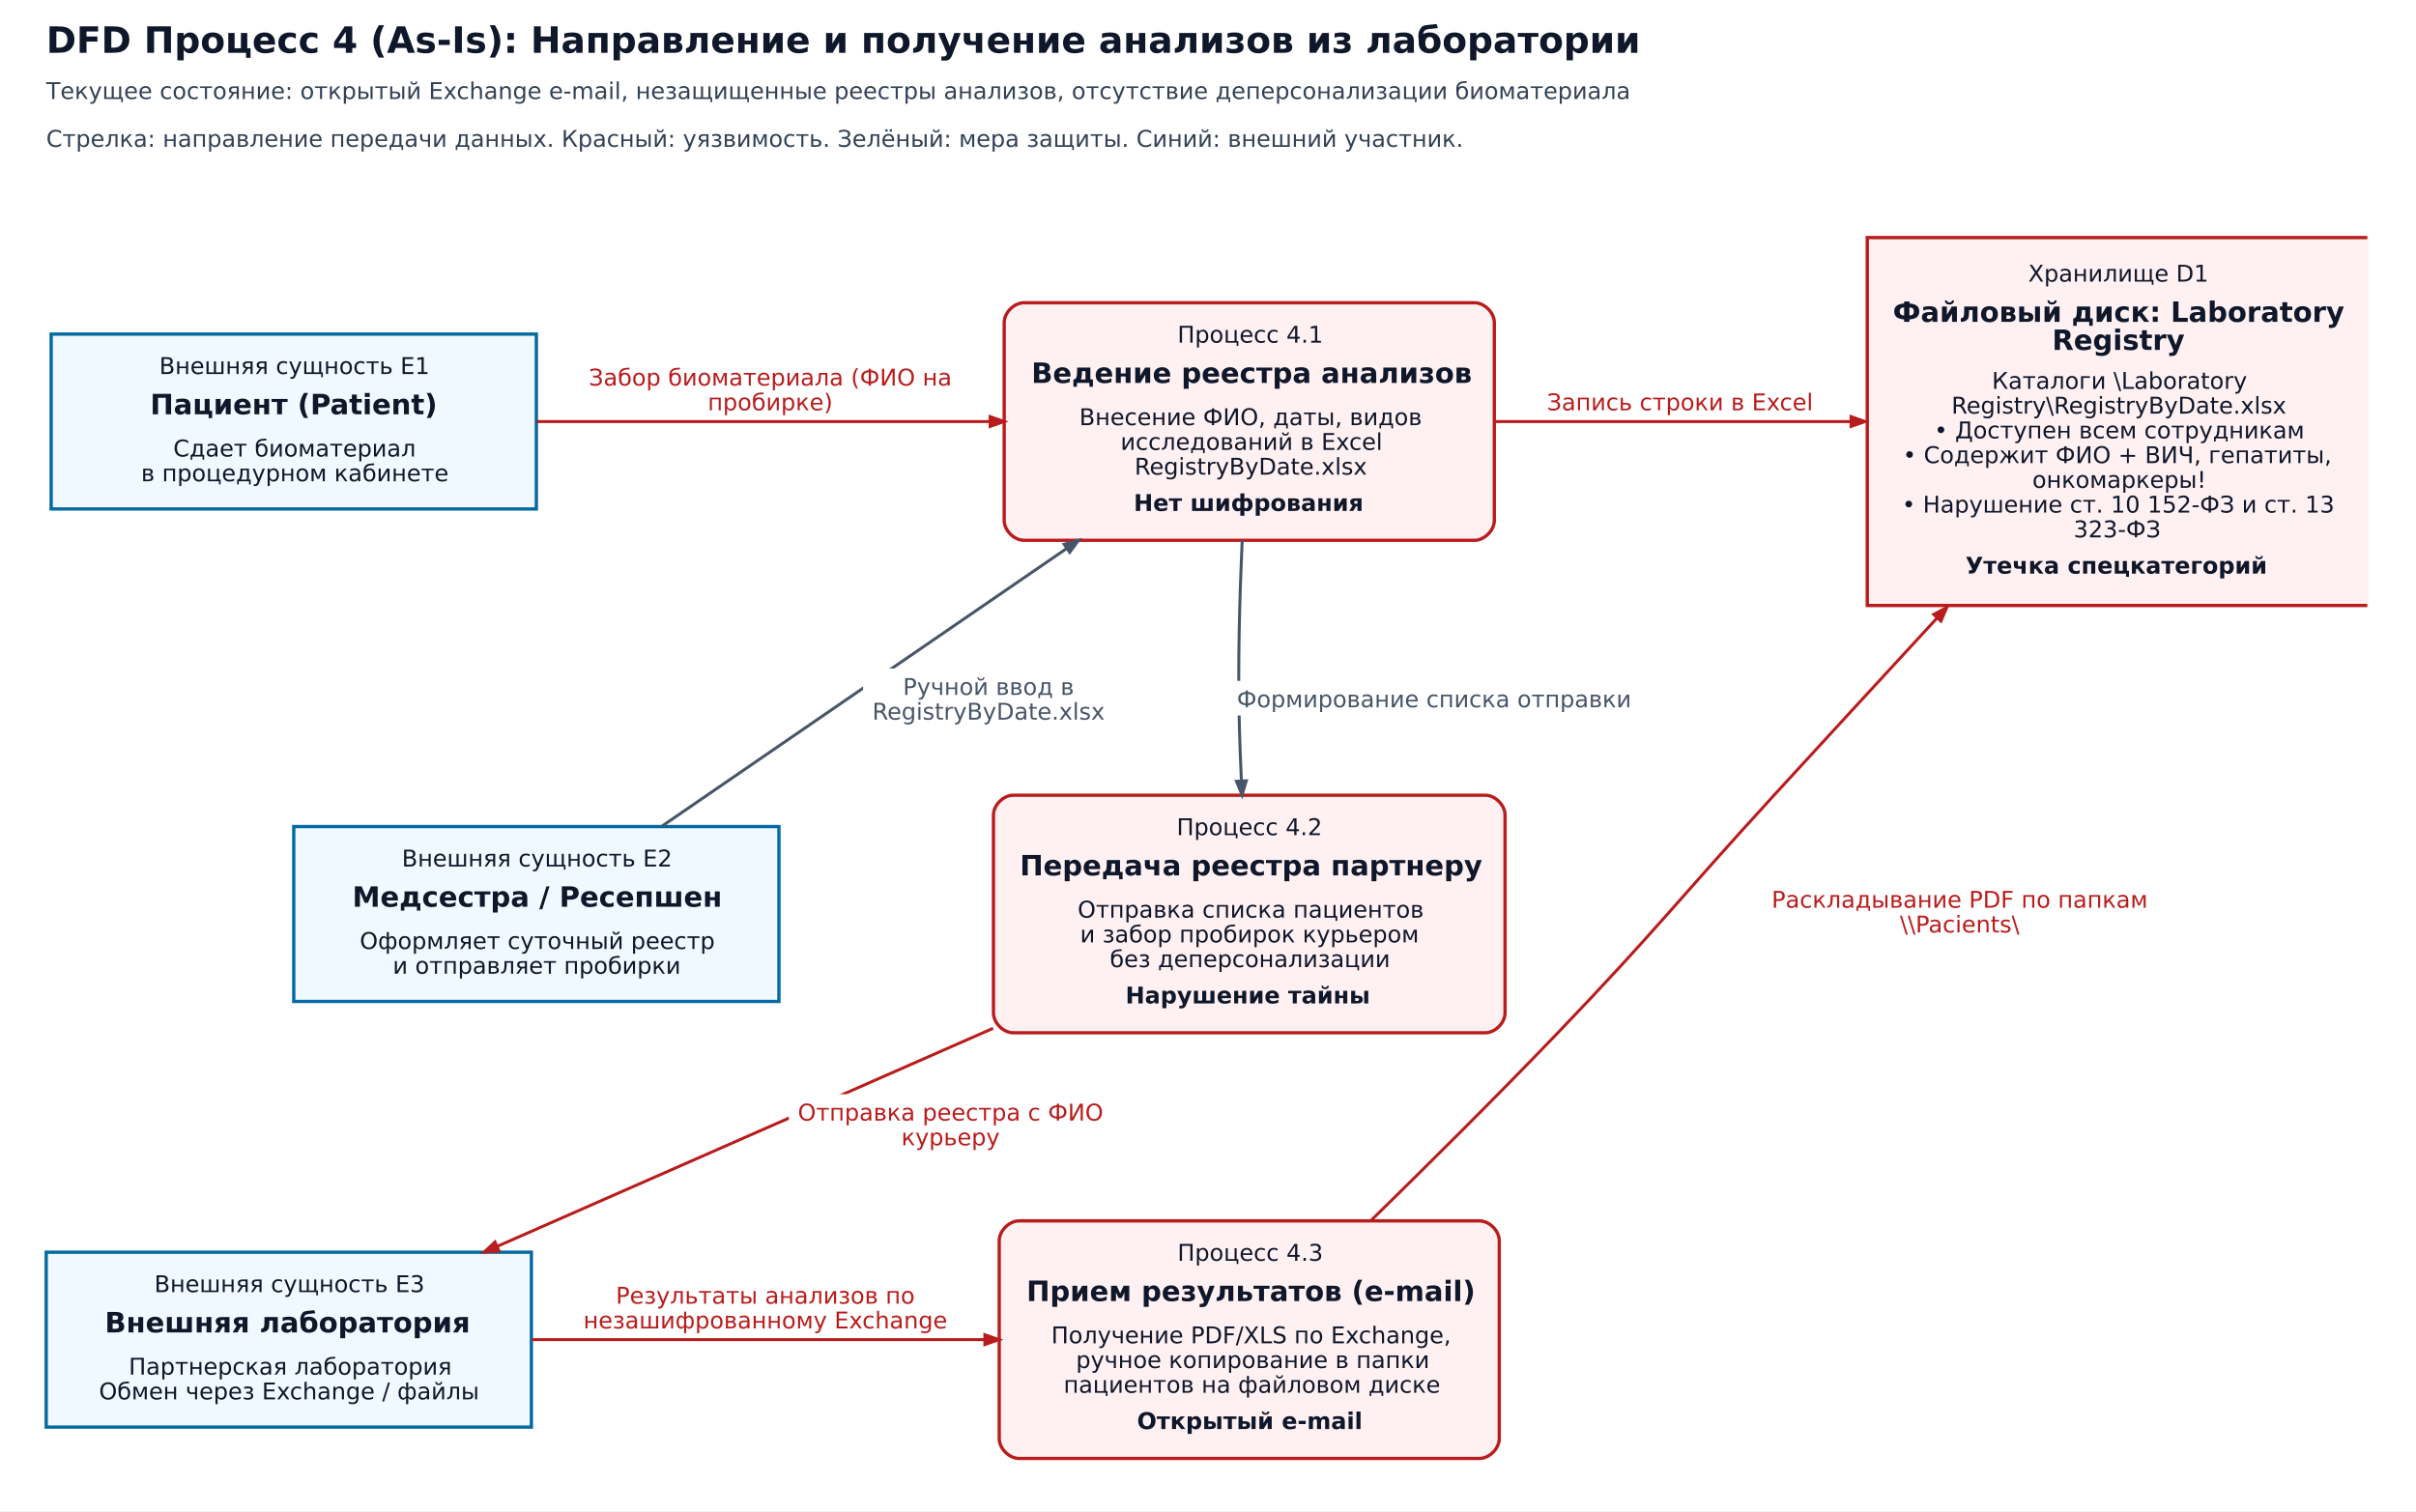
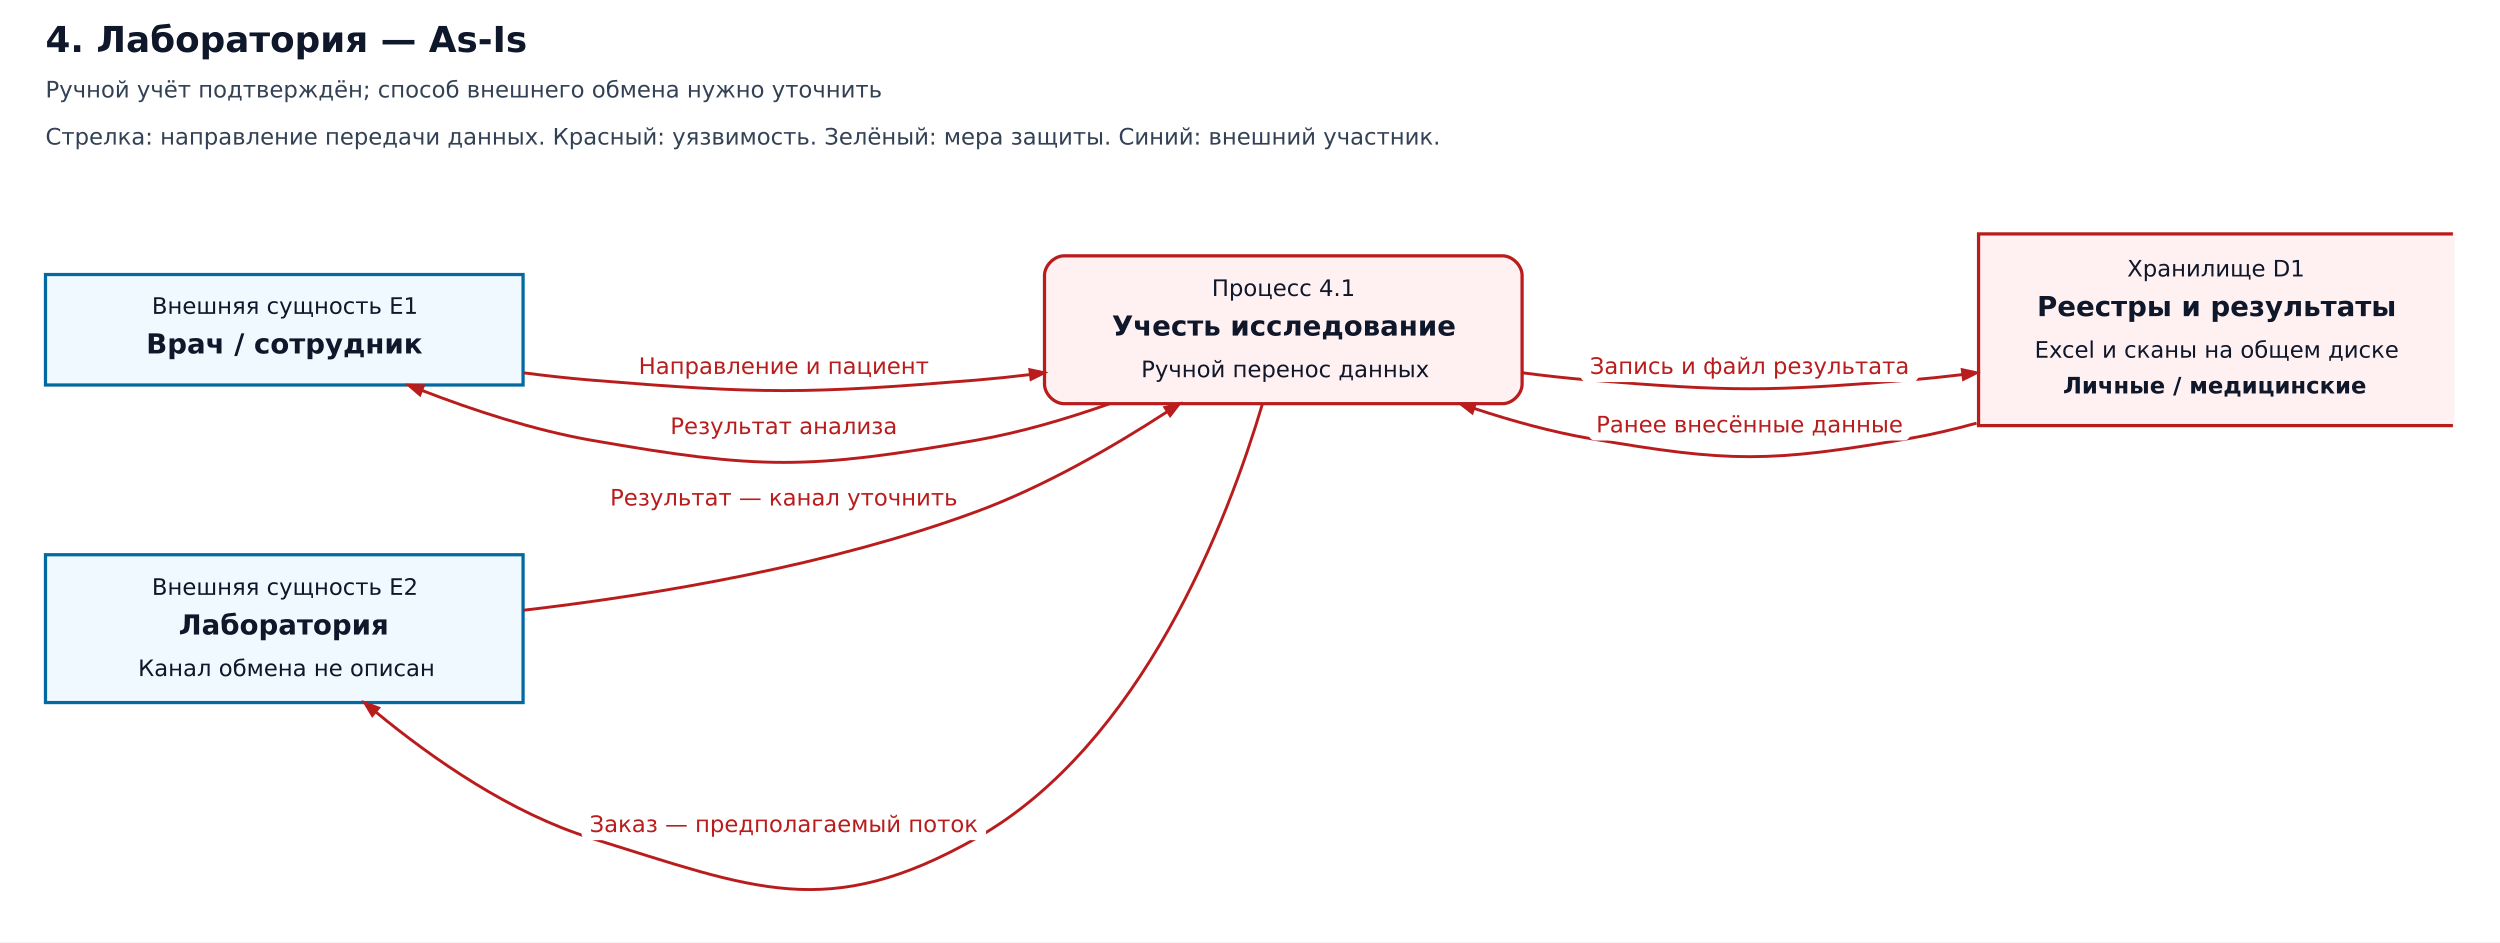
- <svg xmlns="http://www.w3.org/2000/svg" width="1464" height="916" viewBox="0 0 1464 916" role="img" aria-labelledby="title description">
-   <rect width="1464" height="916" fill="white" />
-   <text x="28" y="32" font-family="DejaVu Sans" font-size="22" fill="#0f172a" font-weight="700">DFD Процесс 4 (As-Is): Направление и получение анализов из лаборатории</text>
-   <text x="28" y="60" font-family="DejaVu Sans" font-size="14" fill="#334155" font-weight="400">Текущее состояние: открытый Exchange e-mail, незащищенные реестры анализов, отсутствие деперсонализации биоматериала</text>
+ <svg xmlns="http://www.w3.org/2000/svg" width="1539" height="580" viewBox="0 0 1539 580" role="img" aria-labelledby="title description">
+   <rect width="1539" height="580" fill="white" />
+   <text x="28" y="32" font-family="DejaVu Sans" font-size="22" fill="#0f172a" font-weight="700">4. Лаборатория — As-Is</text>
+   <text x="28" y="60" font-family="DejaVu Sans" font-size="14" fill="#334155" font-weight="400">Ручной учёт подтверждён; способ внешнего обмена нужно уточнить</text>
  <text x="28" y="89" font-family="DejaVu Sans" font-size="14" fill="#334155" font-weight="400">Стрелка: направление передачи данных. Красный: уязвимость. Зелёный: мера защиты. Синий: внешний участник.</text>
-   <g id="graph0" class="graph" transform="translate(28,884.0)">
-     <polygon fill="white" stroke="transparent" points="-8.64,8.64 -8.64,-749.64 1416.14,-749.64 1416.14,8.64 -8.64,8.64" />
+   <g id="graph0" class="graph" transform="translate(28,547.8)">
+     <polygon fill="white" stroke="transparent" points="-8.64,8.64 -8.64,-413.44 1491.64,-413.44 1491.64,8.64 -8.64,8.64" />
    <g id="node1" class="node">
-       <polygon fill="#f0f9ff" stroke="#0369a1" stroke-width="2" points="297,-681.5 3,-681.5 3,-575.5 297,-575.5 297,-681.5" />
-       <text text-anchor="start" x="68.5" y="-657.3" font-family="DejaVu Sans" font-size="14.00" fill="#0f172a">Внешняя сущность E1</text>
-       <text text-anchor="start" x="63" y="-632.9" font-family="DejaVu Sans" font-weight="bold" font-size="17.00" fill="#0f172a">Пациент (Patient)</text>
-       <text text-anchor="start" x="77" y="-607.3" font-family="DejaVu Sans" font-size="14.00" fill="#0f172a">Сдает биоматериал</text>
-       <text text-anchor="start" x="57.5" y="-592.3" font-family="DejaVu Sans" font-size="14.00" fill="#0f172a">в процедурном кабинете</text>
+       <polygon fill="#f0f9ff" stroke="#0369a1" stroke-width="2" points="294,-378.8 0,-378.8 0,-310.8 294,-310.8 294,-378.8" />
+       <text text-anchor="start" x="65.5" y="-354.6" font-family="DejaVu Sans" font-size="14.00" fill="#0f172a">Внешняя сущность E1</text>
+       <text text-anchor="start" x="62" y="-330.2" font-family="DejaVu Sans" font-weight="bold" font-size="17.00" fill="#0f172a">Врач / сотрудник</text>
+     </g>
+     <g id="node3" class="node">
+       <path fill="#fff1f2" stroke="#b91c1c" stroke-width="2" d="M897,-390.3C897,-390.3 627,-390.3 627,-390.3 621,-390.3 615,-384.3 615,-378.3 615,-378.3 615,-311.3 615,-311.3 615,-305.3 621,-299.3 627,-299.3 627,-299.3 897,-299.3 897,-299.3 903,-299.3 909,-305.3 909,-311.3 909,-311.3 909,-378.3 909,-378.3 909,-384.3 903,-390.3 897,-390.3" />
+       <text text-anchor="start" x="718" y="-365.6" font-family="DejaVu Sans" font-size="14.00" fill="#0f172a">Процесс 4.1</text>
+       <text text-anchor="start" x="656.5" y="-341.2" font-family="DejaVu Sans" font-weight="bold" font-size="17.00" fill="#0f172a">Учесть исследование</text>
+       <text text-anchor="start" x="674.5" y="-315.6" font-family="DejaVu Sans" font-size="14.00" fill="#0f172a">Ручной перенос данных</text>
+     </g>
+     <g id="flow_0" class="edge">
+       <path fill="none" stroke="#b91c1c" stroke-width="1.8" d="M294.22,-318.31C308.3,-316.47 322.4,-314.91 336,-313.8 440.98,-305.2 468.02,-305.2 573,-313.8 583.84,-314.69 594.99,-315.86 606.2,-317.22" />
+       <polygon fill="#b91c1c" stroke="#b91c1c" stroke-width="1.8" points="605.98,-320.19 614.78,-318.31 606.72,-314.29 605.98,-320.19" />
+       <rect x="360.0" y="-333.6" width="189.0" height="21.0" rx="4" fill="white" />
+       <text text-anchor="middle" x="454.5" y="-317.6" font-family="DejaVu Sans" font-size="14.00" fill="#b91c1c">Направление и пациент</text>
+     </g>
+     <g id="node2" class="node">
+       <polygon fill="#f0f9ff" stroke="#0369a1" stroke-width="2" points="294,-206.3 0,-206.3 0,-115.3 294,-115.3 294,-206.3" />
+       <text text-anchor="start" x="65.5" y="-181.6" font-family="DejaVu Sans" font-size="14.00" fill="#0f172a">Внешняя сущность E2</text>
+       <text text-anchor="start" x="82" y="-157.2" font-family="DejaVu Sans" font-weight="bold" font-size="17.00" fill="#0f172a">Лаборатория</text>
+       <text text-anchor="start" x="57" y="-131.6" font-family="DejaVu Sans" font-size="14.00" fill="#0f172a">Канал обмена не описан</text>
+     </g>
+     <g id="flow_2" class="edge">
+       <path fill="none" stroke="#b91c1c" stroke-width="1.8" d="M294.06,-172.11C377.68,-181.86 483.45,-199.85 573,-232.8 614.28,-247.99 656.67,-272.34 690.72,-294.47" />
+       <polygon fill="#b91c1c" stroke="#b91c1c" stroke-width="1.8" points="689.12,-296.97 697.86,-299.15 692.38,-292 689.12,-296.97" />
+       <rect x="342.0" y="-252.6" width="225.0" height="21.0" rx="4" fill="white" />
+       <text text-anchor="middle" x="454.5" y="-236.6" font-family="DejaVu Sans" font-size="14.00" fill="#b91c1c">Результат — канал уточнить</text>
+     </g>
+     <g id="flow_5" class="edge">
+       <path fill="none" stroke="#b91c1c" stroke-width="1.8" d="M654.89,-299.19C628.61,-289.93 600.18,-281.56 573,-276.8 469.25,-258.61 439.75,-258.61 336,-276.8 300.86,-282.96 263.63,-295.13 231.65,-307.5" />
+       <polygon fill="#b91c1c" stroke="#b91c1c" stroke-width="1.8" points="230.47,-304.77 223.64,-310.65 232.64,-310.31 230.47,-304.77" />
+       <rect x="379.0" y="-296.6" width="151.0" height="21.0" rx="4" fill="white" />
+       <text text-anchor="middle" x="454.5" y="-280.6" font-family="DejaVu Sans" font-size="14.00" fill="#b91c1c">Результат анализа</text>
+     </g>
+     <g id="flow_1" class="edge">
+       <path fill="none" stroke="#b91c1c" stroke-width="1.8" d="M749.19,-299.25C727.79,-227.29 675.06,-89.55 573,-31.8 481.33,20.08 436.61,-0.6 336,-31.8 286.55,-47.13 238.56,-80.47 203.45,-109.41" />
+       <polygon fill="#b91c1c" stroke="#b91c1c" stroke-width="1.8" points="201.21,-107.4 196.6,-115.13 205.03,-111.96 201.21,-107.4" />
+       <rect x="330.0" y="-51.6" width="249.0" height="21.0" rx="4" fill="white" />
+       <text text-anchor="middle" x="454.5" y="-35.6" font-family="DejaVu Sans" font-size="14.00" fill="#b91c1c">Заказ — предполагаемый поток</text>
    </g>
    <g id="node4" class="node">
-       <path fill="#fff1f2" stroke="#b91c1c" stroke-width="2" d="M865.5,-700.5C865.5,-700.5 592.5,-700.5 592.5,-700.5 586.5,-700.5 580.5,-694.5 580.5,-688.5 580.5,-688.5 580.5,-568.5 580.5,-568.5 580.5,-562.5 586.5,-556.5 592.5,-556.5 592.5,-556.5 865.5,-556.5 865.5,-556.5 871.5,-556.5 877.5,-562.5 877.5,-568.5 877.5,-568.5 877.5,-688.5 877.5,-688.5 877.5,-694.5 871.5,-700.5 865.5,-700.5" />
-       <text text-anchor="start" x="685.5" y="-676.3" font-family="DejaVu Sans" font-size="14.00" fill="#0f172a">Процесс 4.1</text>
-       <text text-anchor="start" x="597" y="-651.9" font-family="DejaVu Sans" font-weight="bold" font-size="17.00" fill="#0f172a">Ведение реестра анализов</text>
-       <text text-anchor="start" x="626" y="-626.3" font-family="DejaVu Sans" font-size="14.00" fill="#0f172a">Внесение ФИО, даты, видов</text>
-       <text text-anchor="start" x="651" y="-611.3" font-family="DejaVu Sans" font-size="14.00" fill="#0f172a">исследований в Excel</text>
-       <text text-anchor="start" x="659.5" y="-596.3" font-family="DejaVu Sans" font-size="14.00" fill="#0f172a">RegistryByDate.xlsx</text>
-       <text text-anchor="start" x="659" y="-574.3" font-family="DejaVu Sans" font-weight="bold" font-size="14.00" fill="#0f172a">Нет шифрования</text>
-     </g>
-     <g id="flow_0" class="edge">
-       <path fill="none" stroke="#b91c1c" stroke-width="1.8" d="M297.23,-628.5C381.12,-628.5 486.23,-628.5 571.74,-628.5" />
-       <polygon fill="#b91c1c" stroke="#b91c1c" stroke-width="1.8" points="571.97,-631.48 580.47,-628.5 571.97,-625.53 571.97,-631.48" />
-       <rect x="323.25" y="-666.3" width="231.0" height="36.0" rx="4" fill="white" />
-       <text text-anchor="middle" x="438.75" y="-650.3" font-family="DejaVu Sans" font-size="14.00" fill="#b91c1c">Забор биоматериала (ФИО на</text>
-       <text text-anchor="middle" x="438.75" y="-635.3" font-family="DejaVu Sans" font-size="14.00" fill="#b91c1c">пробирке)</text>
-     </g>
-     <g id="node2" class="node">
-       <polygon fill="#f0f9ff" stroke="#0369a1" stroke-width="2" points="444,-383 150,-383 150,-277 444,-277 444,-383" />
-       <text text-anchor="start" x="215.5" y="-358.8" font-family="DejaVu Sans" font-size="14.00" fill="#0f172a">Внешняя сущность E2</text>
-       <text text-anchor="start" x="185.5" y="-334.4" font-family="DejaVu Sans" font-weight="bold" font-size="17.00" fill="#0f172a">Медсестра / Ресепшен</text>
-       <text text-anchor="start" x="190" y="-308.8" font-family="DejaVu Sans" font-size="14.00" fill="#0f172a">Оформляет суточный реестр</text>
-       <text text-anchor="start" x="210" y="-293.8" font-family="DejaVu Sans" font-size="14.00" fill="#0f172a">и отправляет пробирки</text>
-     </g>
-     <g id="flow_1" class="edge">
-       <path fill="none" stroke="#475569" stroke-width="1.8" d="M372.91,-383.1C440.83,-429.72 541.26,-498.64 618.16,-551.42" />
-       <polygon fill="#475569" stroke="#475569" stroke-width="1.8" points="616.83,-554.12 625.53,-556.48 620.2,-549.22 616.83,-554.12" />
-       <rect x="495.0" y="-478.8" width="152.0" height="36.0" rx="4" fill="white" />
-       <text text-anchor="middle" x="571" y="-462.8" font-family="DejaVu Sans" font-size="14.00" fill="#475569">Ручной ввод в</text>
-       <text text-anchor="middle" x="571" y="-447.8" font-family="DejaVu Sans" font-size="14.00" fill="#475569">RegistryByDate.xlsx</text>
-     </g>
-     <g id="node5" class="node">
-       <path fill="#fff1f2" stroke="#b91c1c" stroke-width="2" d="M872,-402C872,-402 586,-402 586,-402 580,-402 574,-396 574,-390 574,-390 574,-270 574,-270 574,-264 580,-258 586,-258 586,-258 872,-258 872,-258 878,-258 884,-264 884,-270 884,-270 884,-390 884,-390 884,-396 878,-402 872,-402" />
-       <text text-anchor="start" x="685" y="-377.8" font-family="DejaVu Sans" font-size="14.00" fill="#0f172a">Процесс 4.2</text>
-       <text text-anchor="start" x="590" y="-353.4" font-family="DejaVu Sans" font-weight="bold" font-size="17.00" fill="#0f172a">Передача реестра партнеру</text>
-       <text text-anchor="start" x="625" y="-327.8" font-family="DejaVu Sans" font-size="14.00" fill="#0f172a">Отправка списка пациентов</text>
-       <text text-anchor="start" x="626.5" y="-312.8" font-family="DejaVu Sans" font-size="14.00" fill="#0f172a">и забор пробирок курьером</text>
-       <text text-anchor="start" x="644.5" y="-297.8" font-family="DejaVu Sans" font-size="14.00" fill="#0f172a">без деперсонализации</text>
-       <text text-anchor="start" x="654" y="-275.8" font-family="DejaVu Sans" font-weight="bold" font-size="14.00" fill="#0f172a">Нарушение тайны</text>
-     </g>
-     <g id="node3" class="node">
-       <polygon fill="#f0f9ff" stroke="#0369a1" stroke-width="2" points="294,-125 0,-125 0,-19 294,-19 294,-125" />
-       <text text-anchor="start" x="65.5" y="-100.8" font-family="DejaVu Sans" font-size="14.00" fill="#0f172a">Внешняя сущность E3</text>
-       <text text-anchor="start" x="35.5" y="-76.4" font-family="DejaVu Sans" font-weight="bold" font-size="17.00" fill="#0f172a">Внешняя лаборатория</text>
-       <text text-anchor="start" x="50" y="-50.8" font-family="DejaVu Sans" font-size="14.00" fill="#0f172a">Партнерская лаборатория</text>
-       <text text-anchor="start" x="32" y="-35.8" font-family="DejaVu Sans" font-size="14.00" fill="#0f172a">Обмен через Exchange / файлы</text>
-     </g>
-     <g id="node6" class="node">
-       <path fill="#fff1f2" stroke="#b91c1c" stroke-width="2" d="M868.5,-144C868.5,-144 589.5,-144 589.5,-144 583.5,-144 577.5,-138 577.5,-132 577.5,-132 577.5,-12 577.5,-12 577.5,-6 583.5,0 589.5,0 589.5,0 868.5,0 868.5,0 874.5,0 880.5,-6 880.5,-12 880.5,-12 880.5,-132 880.5,-132 880.5,-138 874.5,-144 868.5,-144" />
-       <text text-anchor="start" x="685.5" y="-119.8" font-family="DejaVu Sans" font-size="14.00" fill="#0f172a">Процесс 4.3</text>
-       <text text-anchor="start" x="594" y="-95.4" font-family="DejaVu Sans" font-weight="bold" font-size="17.00" fill="#0f172a">Прием результатов (e-mail)</text>
-       <text text-anchor="start" x="609" y="-69.8" font-family="DejaVu Sans" font-size="14.00" fill="#0f172a">Получение PDF/XLS по Exchange,</text>
-       <text text-anchor="start" x="624" y="-54.8" font-family="DejaVu Sans" font-size="14.00" fill="#0f172a">ручное копирование в папки</text>
-       <text text-anchor="start" x="616.5" y="-39.8" font-family="DejaVu Sans" font-size="14.00" fill="#0f172a">пациентов на файловом диске</text>
-       <text text-anchor="start" x="661" y="-17.8" font-family="DejaVu Sans" font-weight="bold" font-size="14.00" fill="#0f172a">Открытый e-mail</text>
-     </g>
-     <g id="flow_5" class="edge">
-       <path fill="none" stroke="#b91c1c" stroke-width="1.8" d="M294.24,-72C378,-72 482.97,-72 568.79,-72" />
-       <polygon fill="#b91c1c" stroke="#b91c1c" stroke-width="1.8" points="568.8,-74.98 577.3,-72 568.8,-69.03 568.8,-74.98" />
-       <rect x="320.25" y="-109.8" width="231.0" height="36.0" rx="4" fill="white" />
-       <text text-anchor="middle" x="435.75" y="-93.8" font-family="DejaVu Sans" font-size="14.00" fill="#b91c1c">Результаты анализов по</text>
-       <text text-anchor="middle" x="435.75" y="-78.8" font-family="DejaVu Sans" font-size="14.00" fill="#b91c1c">незашифрованному Exchange</text>
+       <polygon fill="#fff1f2" stroke="transparent" points="1189,-284.8 1189,-404.8 1483,-404.8 1483,-284.8 1189,-284.8" />
+       <text text-anchor="start" x="1281.5" y="-377.6" font-family="DejaVu Sans" font-size="14.00" fill="#0f172a">Хранилище D1</text>
+       <text text-anchor="start" x="1226" y="-353.2" font-family="DejaVu Sans" font-weight="bold" font-size="17.00" fill="#0f172a">Реестры и результаты</text>
+       <text text-anchor="start" x="1224.5" y="-327.6" font-family="DejaVu Sans" font-size="14.00" fill="#0f172a">Excel и сканы на общем диске</text>
+       <text text-anchor="start" x="1242" y="-305.6" font-family="DejaVu Sans" font-weight="bold" font-size="14.00" fill="#0f172a">Личные / медицинские</text>
+       <polyline fill="none" stroke="#b91c1c" stroke-width="2" points="1482,-403.8 1190,-403.8 1190,-285.8 1482,-285.8 " />
    </g>
    <g id="flow_3" class="edge">
-       <path fill="none" stroke="#475569" stroke-width="1.8" d="M724.72,-556.49C723.17,-522.46 722.02,-481.12 723,-444 723.29,-433.2 723.73,-421.83 724.24,-410.63" />
-       <polygon fill="#475569" stroke="#475569" stroke-width="1.8" points="727.21,-410.74 724.65,-402.11 721.27,-410.45 727.21,-410.74" />
-       <rect x="717.0" y="-471.3" width="248.0" height="21.0" rx="4" fill="white" />
-       <text text-anchor="middle" x="841" y="-455.3" font-family="DejaVu Sans" font-size="14.00" fill="#475569">Формирование списка отправки</text>
-     </g>
-     <g id="node7" class="node">
-       <polygon fill="#fff1f2" stroke="transparent" points="1102.5,-516 1102.5,-741 1407.5,-741 1407.5,-516 1102.5,-516" />
-       <text text-anchor="start" x="1201" y="-713.3" font-family="DejaVu Sans" font-size="14.00" fill="#0f172a">Хранилище D1</text>
-       <text text-anchor="start" x="1119" y="-688.9" font-family="DejaVu Sans" font-weight="bold" font-size="17.00" fill="#0f172a">Файловый диск: Laboratory</text>
-       <text text-anchor="start" x="1215.5" y="-671.9" font-family="DejaVu Sans" font-weight="bold" font-size="17.00" fill="#0f172a">Registry</text>
-       <text text-anchor="start" x="1179" y="-648.3" font-family="DejaVu Sans" font-size="14.00" fill="#0f172a">Каталоги \Laboratory</text>
-       <text text-anchor="start" x="1154.5" y="-633.3" font-family="DejaVu Sans" font-size="14.00" fill="#0f172a">Registry\RegistryByDate.xlsx</text>
-       <text text-anchor="start" x="1144" y="-618.3" font-family="DejaVu Sans" font-size="14.00" fill="#0f172a">• Доступен всем сотрудникам</text>
-       <text text-anchor="start" x="1125" y="-603.3" font-family="DejaVu Sans" font-size="14.00" fill="#0f172a">• Содержит ФИО + ВИЧ, гепатиты,</text>
-       <text text-anchor="start" x="1203.5" y="-588.3" font-family="DejaVu Sans" font-size="14.00" fill="#0f172a">онкомаркеры!</text>
-       <text text-anchor="start" x="1124.5" y="-573.3" font-family="DejaVu Sans" font-size="14.00" fill="#0f172a">• Нарушение ст. 10 152-ФЗ и ст. 13</text>
-       <text text-anchor="start" x="1228.5" y="-558.3" font-family="DejaVu Sans" font-size="14.00" fill="#0f172a">323-ФЗ</text>
-       <text text-anchor="start" x="1163" y="-536.3" font-family="DejaVu Sans" font-weight="bold" font-size="14.00" fill="#0f172a">Утечка спецкатегорий</text>
-       <polyline fill="none" stroke="#b91c1c" stroke-width="2" points="1406.5,-740 1103.5,-740 1103.5,-517 1406.5,-517 " />
-     </g>
-     <g id="flow_2" class="edge">
-       <path fill="none" stroke="#b91c1c" stroke-width="1.8" d="M877.62,-628.5C944.92,-628.5 1024.63,-628.5 1093.41,-628.5" />
-       <polygon fill="#b91c1c" stroke="#b91c1c" stroke-width="1.8" points="1093.67,-631.48 1102.17,-628.5 1093.67,-625.53 1093.67,-631.48" />
-       <rect x="904.0" y="-651.3" width="172.0" height="21.0" rx="4" fill="white" />
-       <text text-anchor="middle" x="990" y="-635.3" font-family="DejaVu Sans" font-size="14.00" fill="#b91c1c">Запись строки в Excel</text>
+       <path fill="none" stroke="#b91c1c" stroke-width="1.8" d="M909.22,-318.31C923.3,-316.47 937.4,-314.91 951,-313.8 1037.82,-306.69 1060.18,-306.69 1147,-313.8 1157.84,-314.69 1168.99,-315.86 1180.2,-317.22" />
+       <polygon fill="#b91c1c" stroke="#b91c1c" stroke-width="1.8" points="1179.98,-320.19 1188.78,-318.31 1180.72,-314.29 1179.98,-320.19" />
+       <rect x="945.0" y="-333.6" width="208.0" height="21.0" rx="4" fill="white" />
+       <text text-anchor="middle" x="1049" y="-317.6" font-family="DejaVu Sans" font-size="14.00" fill="#b91c1c">Запись и файл результата</text>
    </g>
    <g id="flow_4" class="edge">
-       <path fill="none" stroke="#b91c1c" stroke-width="1.8" d="M573.8,-260.73C479.82,-219.4 361.49,-167.35 273.28,-128.54" />
-       <polygon fill="#b91c1c" stroke="#b91c1c" stroke-width="1.8" points="274.35,-125.77 265.37,-125.07 271.95,-131.21 274.35,-125.77" />
-       <rect x="450.0" y="-220.8" width="196.0" height="36.0" rx="4" fill="white" />
-       <text text-anchor="middle" x="548" y="-204.8" font-family="DejaVu Sans" font-size="14.00" fill="#b91c1c">Отправка реестра с ФИО</text>
-       <text text-anchor="middle" x="548" y="-189.8" font-family="DejaVu Sans" font-size="14.00" fill="#b91c1c">курьеру</text>
-     </g>
-     <g id="flow_6" class="edge">
-       <path fill="none" stroke="#b91c1c" stroke-width="1.8" d="M802.71,-144.16C837.5,-178.2 879.33,-219.77 916,-258 975.89,-320.45 988.56,-338.2 1047,-402 1079.01,-436.94 1113.89,-474.83 1145.78,-509.39" />
-       <polygon fill="#b91c1c" stroke="#b91c1c" stroke-width="1.8" points="1143.74,-511.58 1151.7,-515.81 1148.12,-507.54 1143.74,-511.58" />
-       <rect x="1041.0" y="-349.8" width="237.0" height="36.0" rx="4" fill="white" />
-       <text text-anchor="middle" x="1159.5" y="-333.8" font-family="DejaVu Sans" font-size="14.00" fill="#b91c1c">Раскладывание PDF по папкам</text>
-       <text text-anchor="middle" x="1159.5" y="-318.8" font-family="DejaVu Sans" font-size="14.00" fill="#b91c1c">\\Pacients\</text>
+       <path fill="none" stroke="#b91c1c" stroke-width="1.8" d="M1188.76,-287.31C1174.81,-283.46 1160.74,-280.17 1147,-277.8 1061.16,-262.96 1036.84,-262.96 951,-277.8 927.33,-281.89 902.69,-288.68 879.35,-296.41" />
+       <polygon fill="#b91c1c" stroke="#b91c1c" stroke-width="1.8" points="878.25,-293.64 871.15,-299.17 880.15,-299.27 878.25,-293.64" />
+       <rect x="950.0" y="-297.6" width="198.0" height="21.0" rx="4" fill="white" />
+       <text text-anchor="middle" x="1049" y="-281.6" font-family="DejaVu Sans" font-size="14.00" fill="#b91c1c">Ранее внесённые данные</text>
    </g>
  </g>
</svg>
